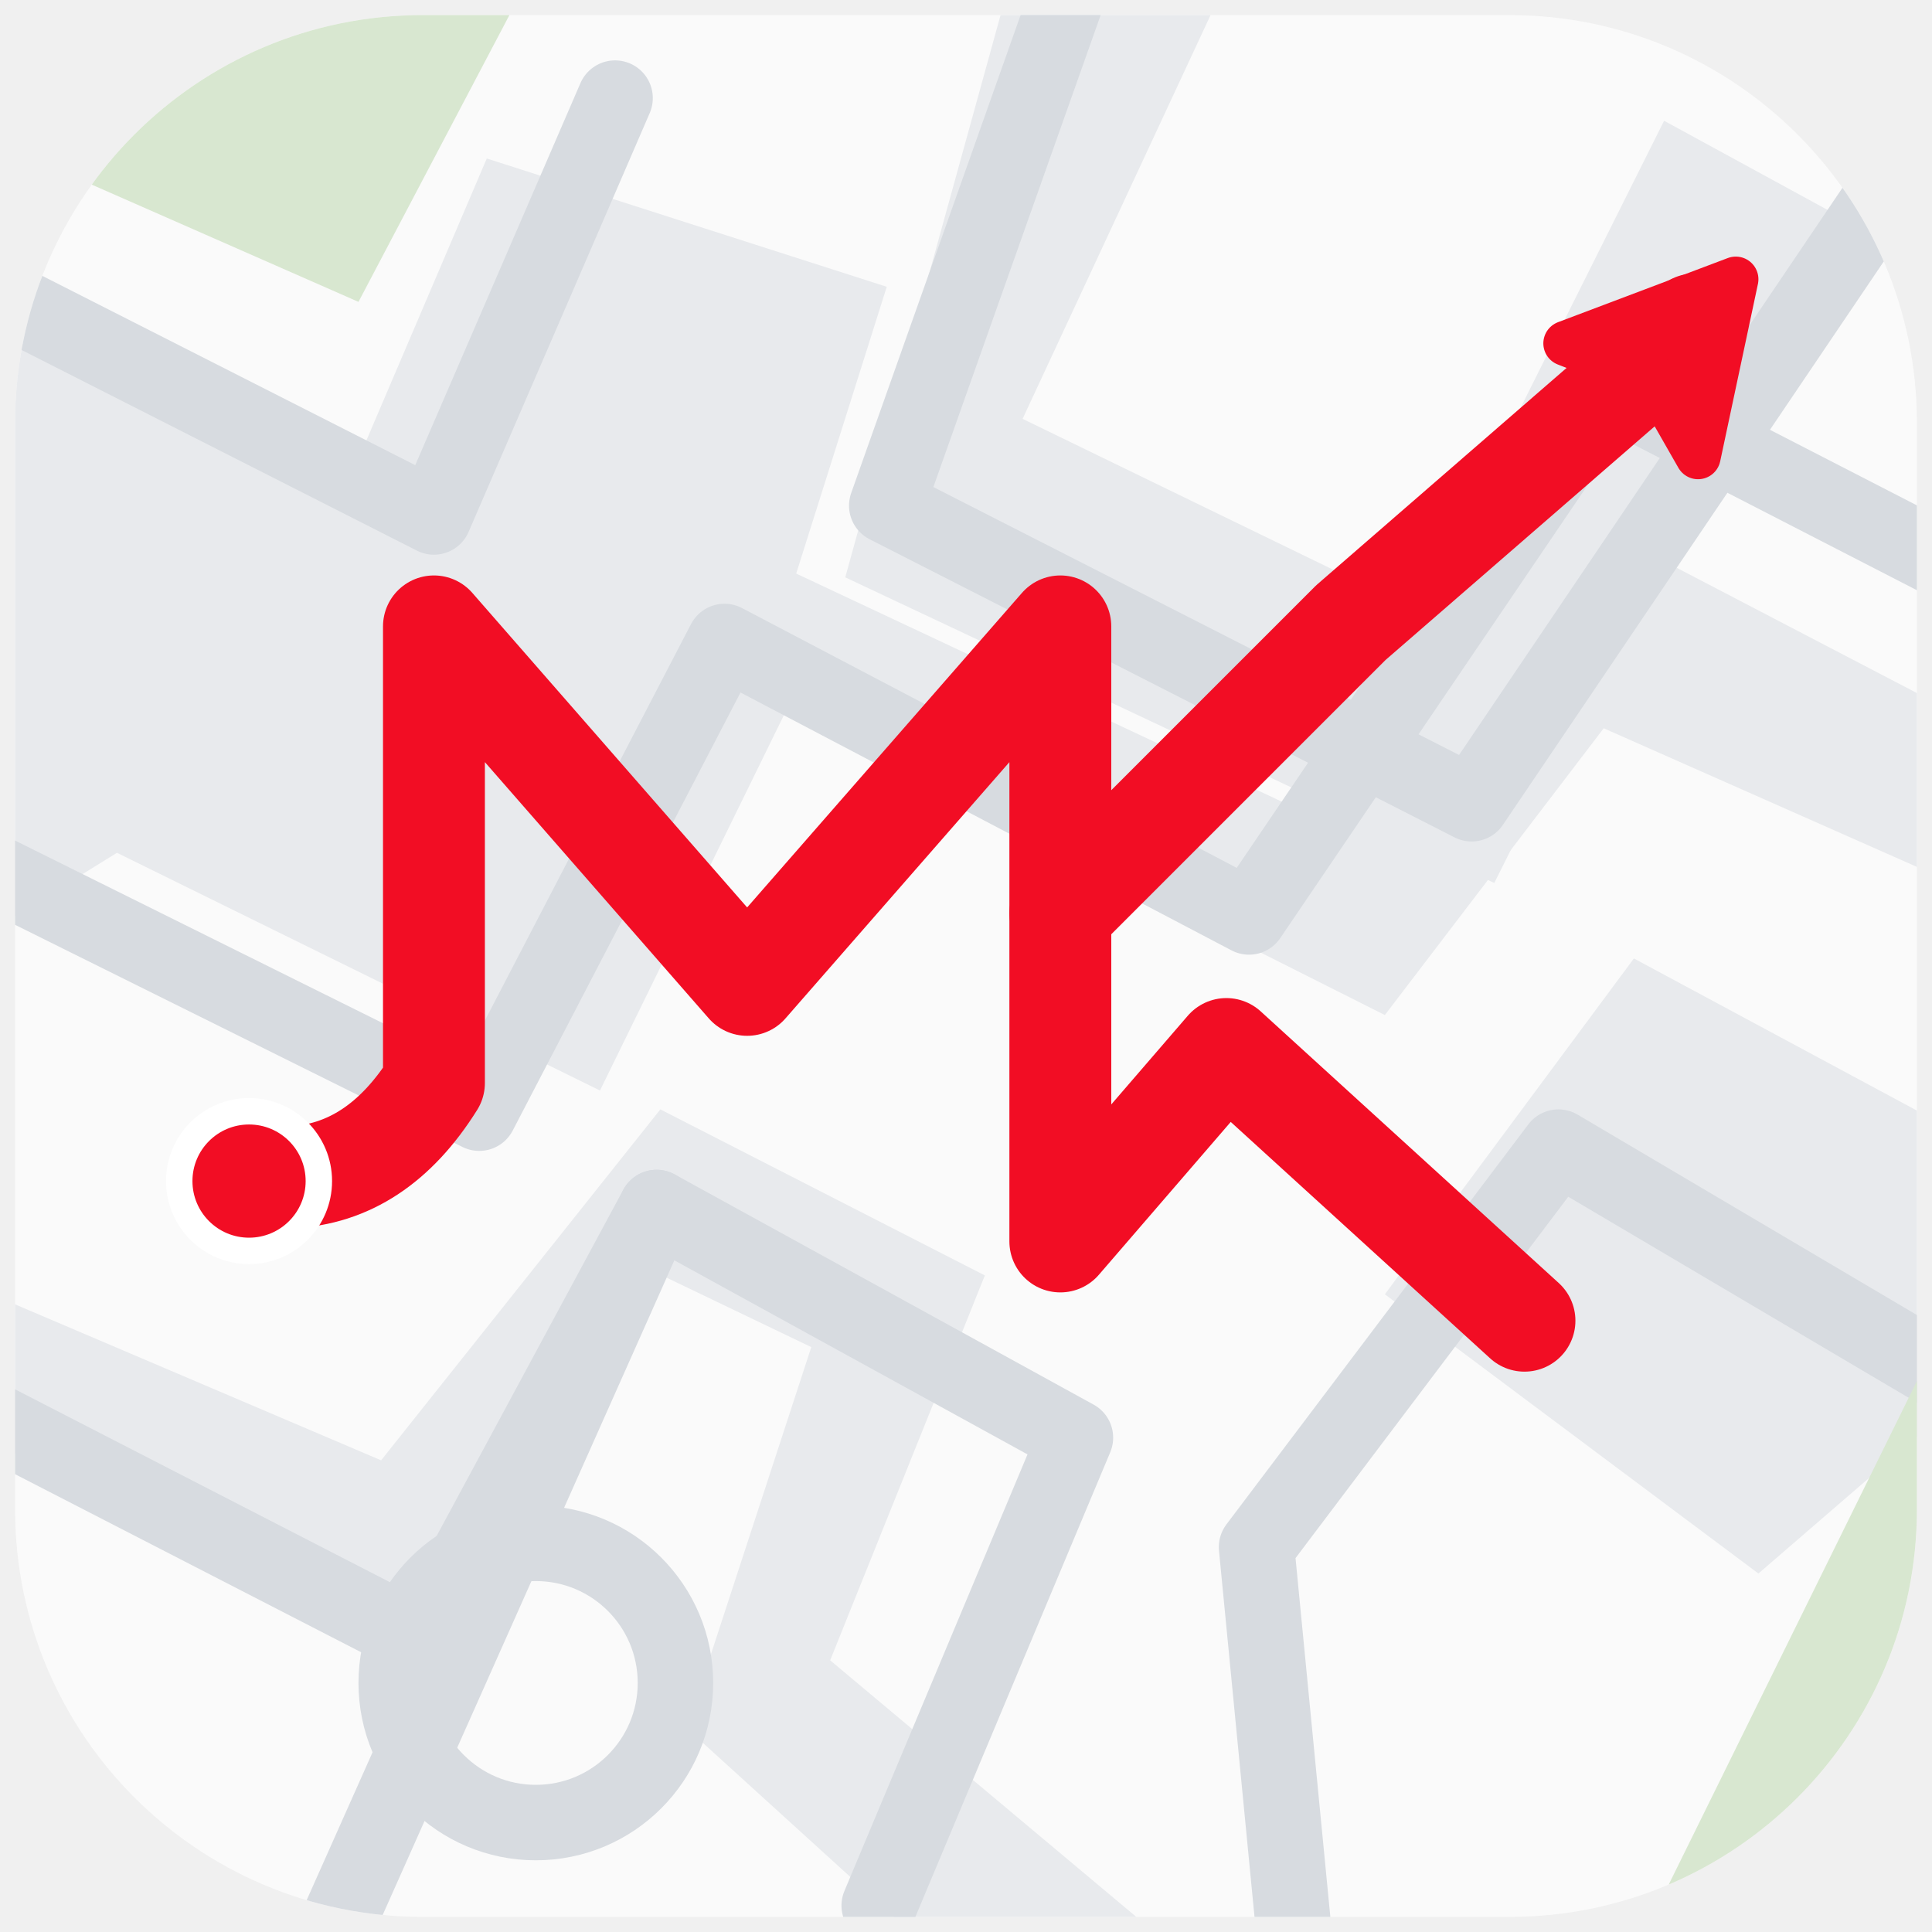
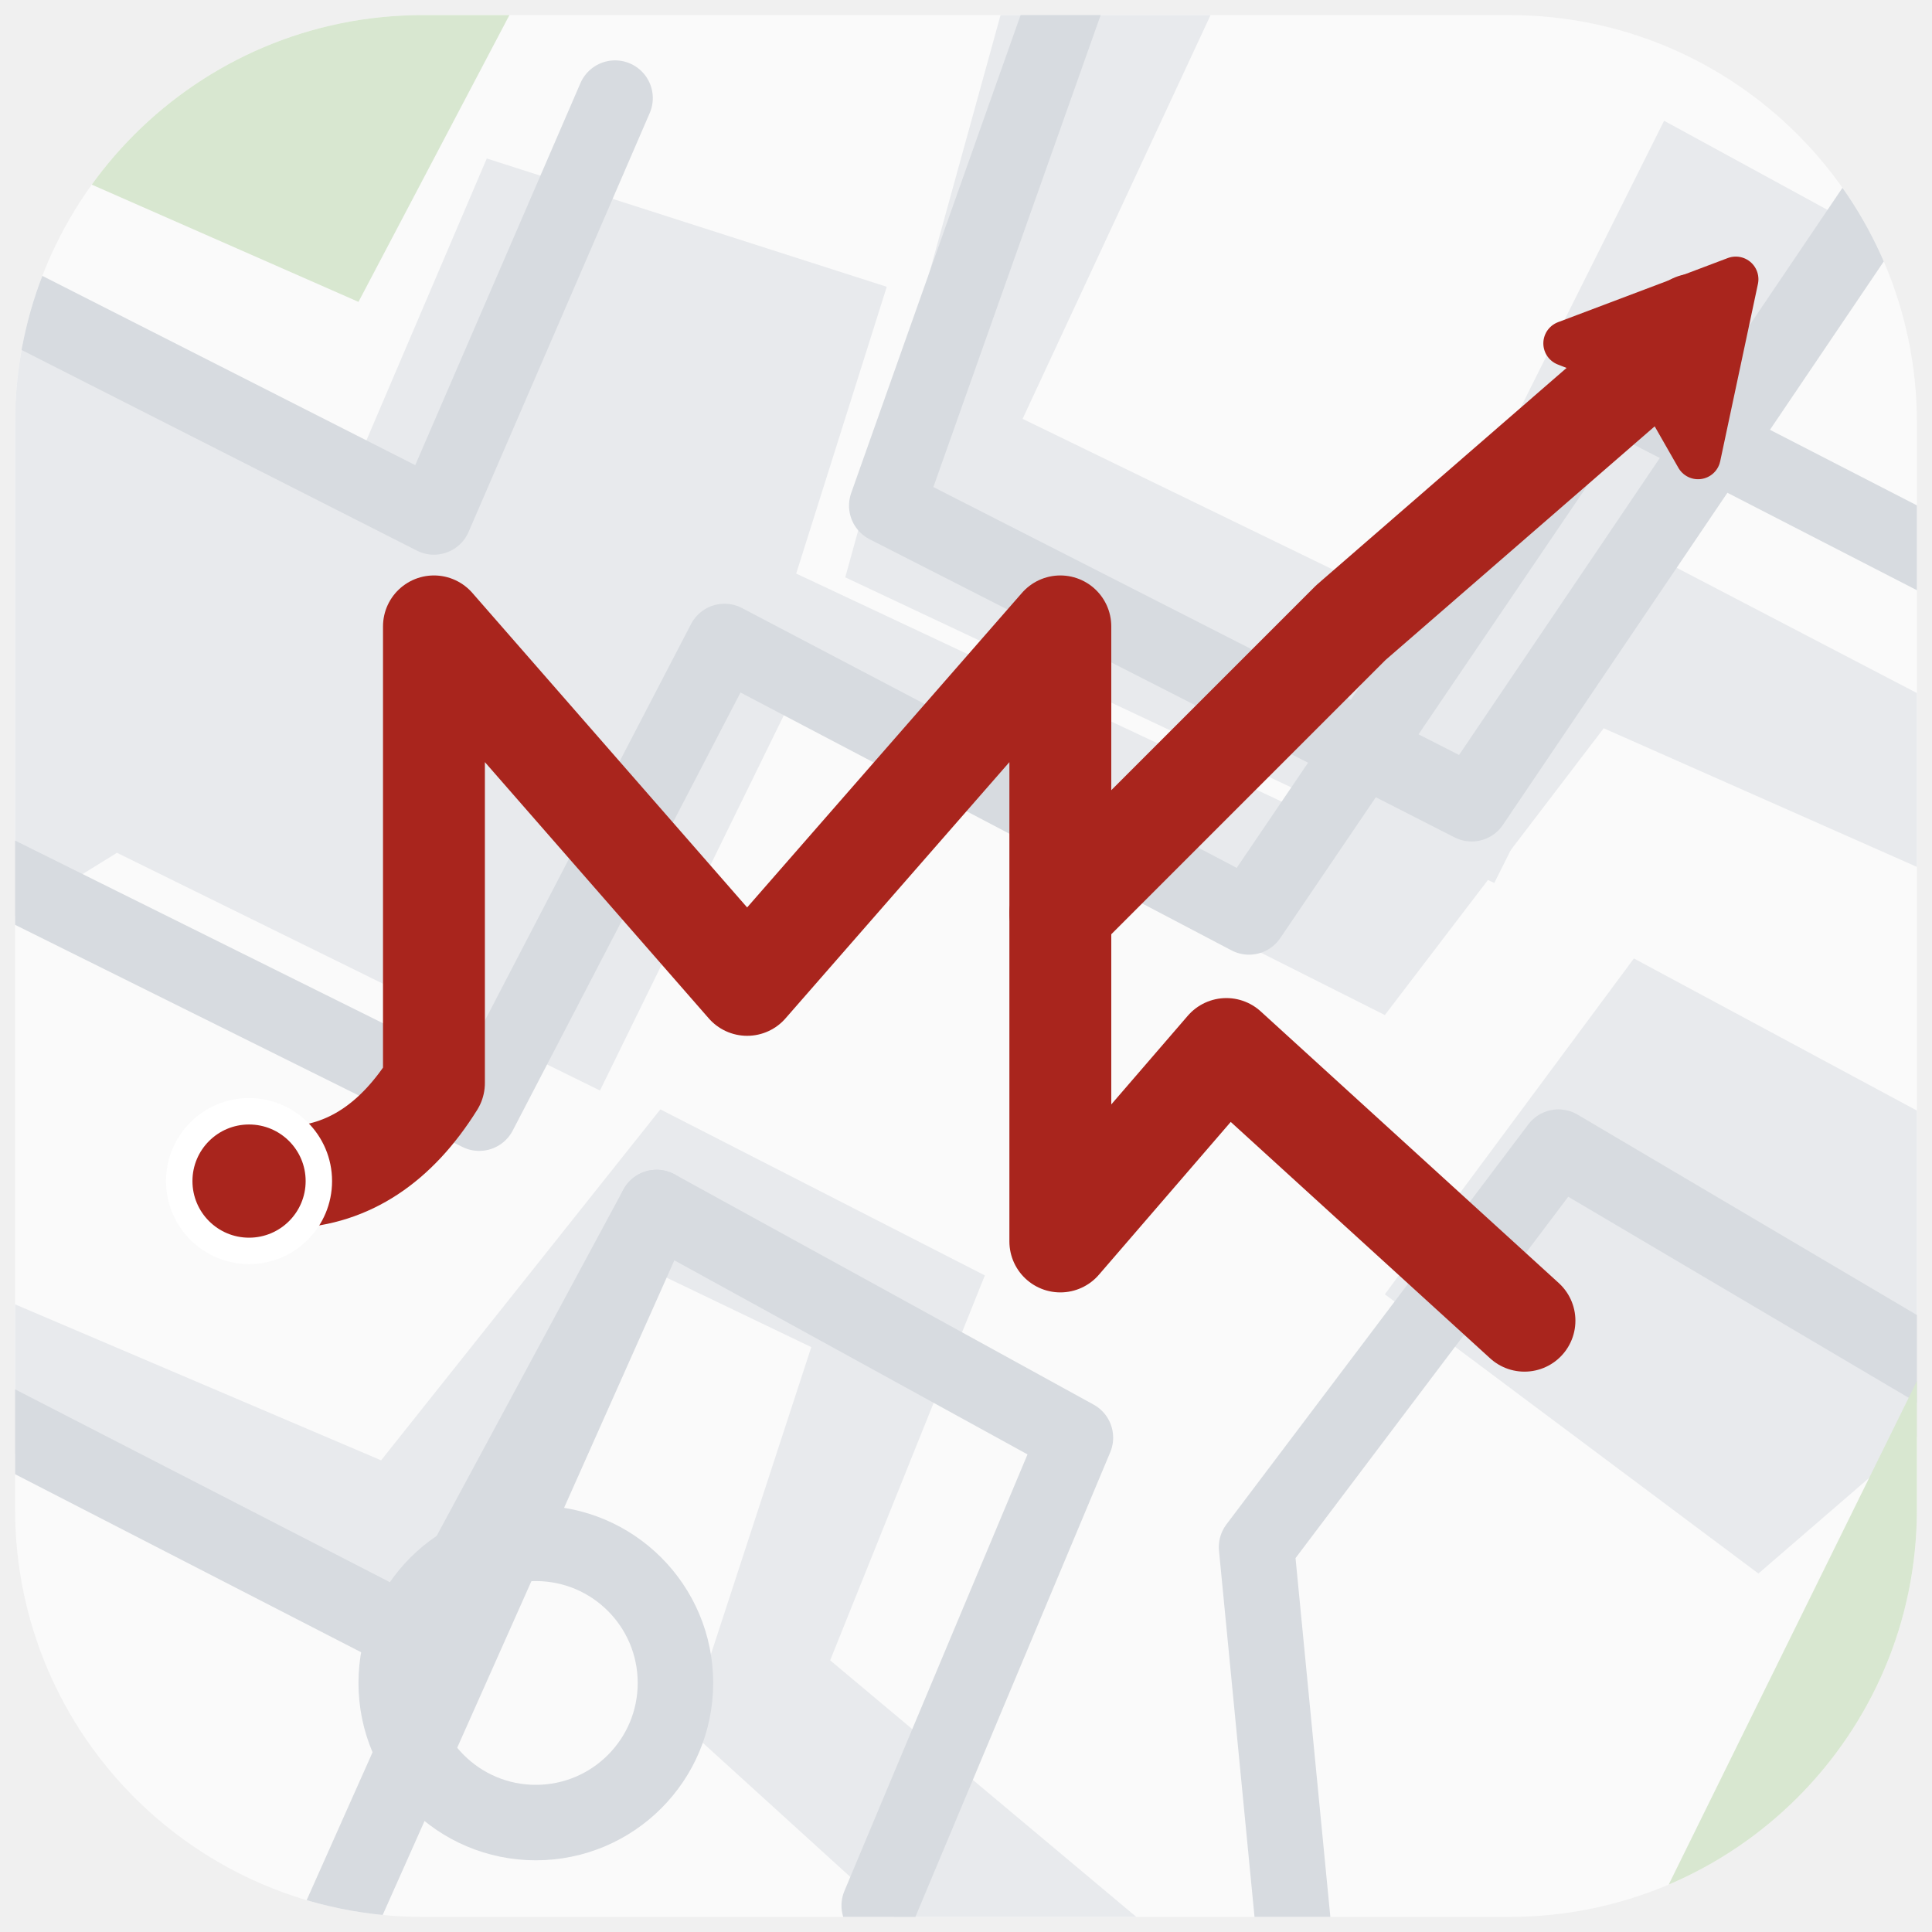
<svg xmlns="http://www.w3.org/2000/svg" viewBox="0 0 512 512" role="img" aria-labelledby="title desc">
  <defs>
    <clipPath id="tile-clip">
      <rect x="4" y="4" width="504" height="504" rx="108" />
    </clipPath>
  </defs>
  <rect id="tile" x="4" y="4" width="504" height="504" rx="108" fill="#fafafa" />
  <g clip-path="url(#tile-clip)">
    <g fill="#e8eaed">
      <path d="M-24 77 91 131 129 42 235 76 211 152 343 214 407 131 547 204v43L425 193 367 269 208 189 159 289 31 226-24 260Z" />
      <path d="M-14 338 101 387 175 294 261 338 220 440 325 528h-66L182 458 215 357 165 333 111 430-18 376Z" />
      <path d="m274-28 51 23-54 116 105 51 65-130 44 24-89 178-172-81Z" />
      <path d="m513 297-80-43-66 89 99 74 66-57-6-47Z" />
    </g>
    <g fill="none" stroke="#d7dbe0" stroke-width="20" stroke-linecap="round" stroke-linejoin="round">
      <path d="M-17 70 115 137 163 26" />
      <path d="M-18 223 127 295 192 170 331 243 426 103 531 157" />
      <path d="M-26 364 112 435 174 320 285 381 233 505" />
      <path d="M291-24 235 134 390 213 511 34" />
      <path d="M346 544 333 410 413 304 540 379" />
      <path d="m84 522 90-202" />
      <circle cx="142" cy="446" r="37" />
    </g>
    <g fill="#d8e7d0">
      <path d="M4 4h131L95 80 4 40Z" />
      <path d="m438 508 70-142v142Z" />
    </g>
    <path fill="#c1dff2" d="m472 508 36-78v78Z" />
-     <g id="mark" fill="none" stroke="#f20d24" stroke-width="27" stroke-linecap="round" stroke-linejoin="round">
+     <g id="mark" fill="none" stroke="#a9251d" stroke-width="27" stroke-linecap="round" stroke-linejoin="round">
      <path d="M77 312Q100 311 115 287V166L198 261 281 166V329L325 278 404 350" />
      <path d="M281 242 358 165 449 86" />
    </g>
    <circle cx="66" cy="313" r="22" fill="#fff" />
-     <circle cx="66" cy="313" r="15" fill="#f20d24" />
-     <path d="m415 91 45-17-10 47-12-21Z" fill="#f20d24" stroke="#f20d24" stroke-linejoin="round" stroke-width="12" />
+     <circle cx="66" cy="313" r="15" fill="#a9251d" />
+     <path d="m415 91 45-17-10 47-12-21Z" fill="#a9251d" stroke="#a9251d" stroke-linejoin="round" stroke-width="12" />
  </g>
</svg>
